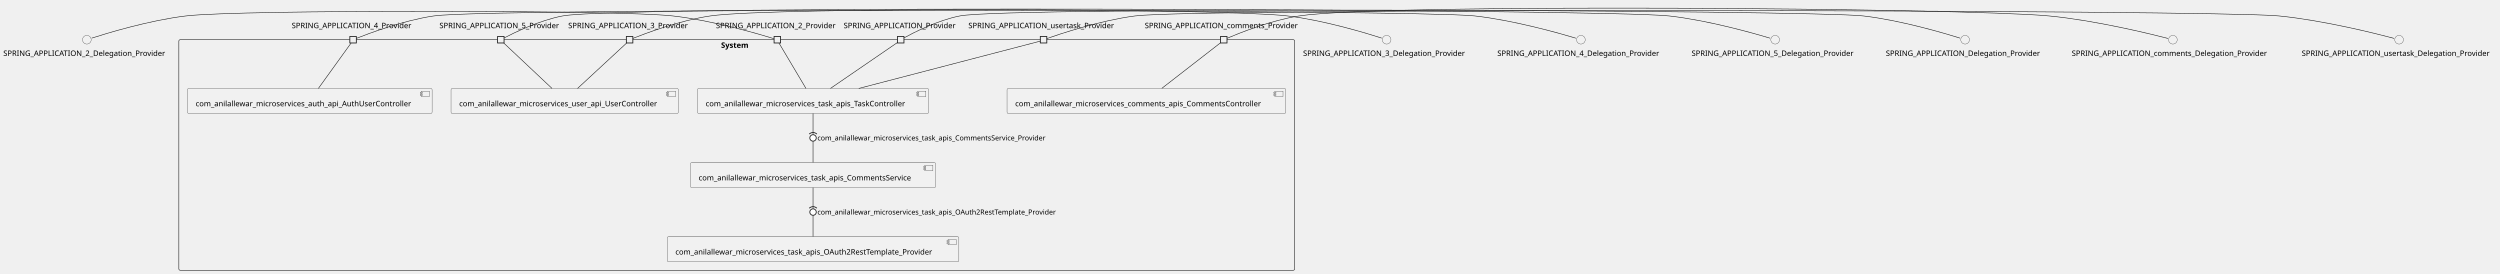
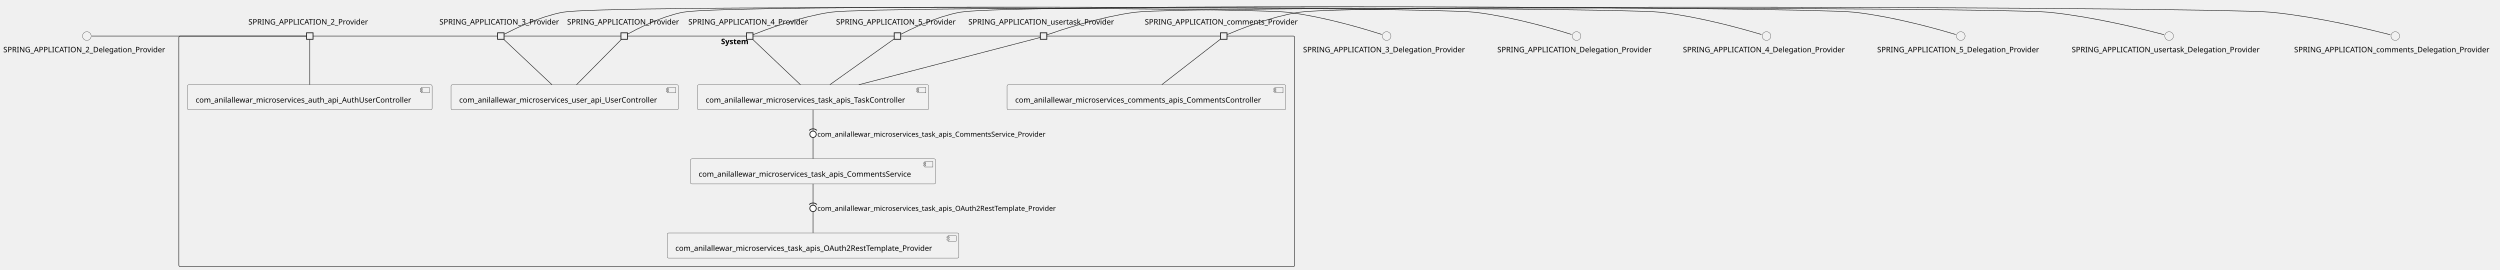
- <svg xmlns="http://www.w3.org/2000/svg" xmlns:xlink="http://www.w3.org/1999/xlink" contentStyleType="text/css" height="505px" preserveAspectRatio="none" style="width:4620px;height:505px;background:#FFFFFF;" version="1.1" viewBox="0 0 4620 505" width="4620px" zoomAndPan="magnify">
+ <svg xmlns="http://www.w3.org/2000/svg" xmlns:xlink="http://www.w3.org/1999/xlink" contentStyleType="text/css" height="498px" preserveAspectRatio="none" style="width:4620px;height:498px;background:#FFFFFF;" version="1.1" viewBox="0 0 4620 498" width="4620px" zoomAndPan="magnify">
  <defs />
  <g>
    <g id="cluster_System">
-       <rect fill="none" height="426" rx="2.5" ry="2.5" style="stroke:#181818;stroke-width:1.0;" width="2062" x="330.5" y="73.42" />
-       <text fill="#000000" font-family="sans-serif" font-size="14" font-weight="bold" lengthAdjust="spacing" textLength="58" x="1332.5" y="88.415">System</text>
+       <rect fill="none" height="426" rx="2.5" ry="2.5" style="stroke:#181818;stroke-width:1.0;" width="2062" x="330.5" y="66.62" />
+       <text fill="#000000" font-family="sans-serif" font-size="14" font-weight="bold" lengthAdjust="spacing" textLength="58" x="1332.5" y="81.615">System</text>
    </g>
    <g id="elem_com_anilallewar_microservices_auth_api_AuthUserController">
-       <a href="anilallewar-microservices-basics-spring-boot.repository#_HIGvehMqEe-fjPpyOLVgrA" target="_top" title="anilallewar-microservices-basics-spring-boot.repository#_HIGvehMqEe-fjPpyOLVgrA" xlink:actuate="onRequest" xlink:href="anilallewar-microservices-basics-spring-boot.repository#_HIGvehMqEe-fjPpyOLVgrA" xlink:show="new" xlink:title="anilallewar-microservices-basics-spring-boot.repository#_HIGvehMqEe-fjPpyOLVgrA" xlink:type="simple">
-         <rect fill="#F1F1F1" height="46.297" rx="2.5" ry="2.5" style="stroke:#181818;stroke-width:0.5;" width="452" x="346.5" y="163.42" />
-         <rect fill="#F1F1F1" height="10" style="stroke:#181818;stroke-width:0.5;" width="15" x="778.5" y="168.42" />
-         <rect fill="#F1F1F1" height="2" style="stroke:#181818;stroke-width:0.5;" width="4" x="776.5" y="170.42" />
-         <rect fill="#F1F1F1" height="2" style="stroke:#181818;stroke-width:0.5;" width="4" x="776.5" y="174.42" />
-         <text fill="#000000" font-family="sans-serif" font-size="14" lengthAdjust="spacing" textLength="412" x="361.5" y="196.415">com_anilallewar_microservices_auth_api_AuthUserController</text>
+       <a href="anilallewar-microservices-basics-spring-boot.repository#_LVvbOBPzEe-8s7_tf0zoMw" target="_top" title="anilallewar-microservices-basics-spring-boot.repository#_LVvbOBPzEe-8s7_tf0zoMw" xlink:actuate="onRequest" xlink:href="anilallewar-microservices-basics-spring-boot.repository#_LVvbOBPzEe-8s7_tf0zoMw" xlink:show="new" xlink:title="anilallewar-microservices-basics-spring-boot.repository#_LVvbOBPzEe-8s7_tf0zoMw" xlink:type="simple">
+         <rect fill="#F1F1F1" height="46.297" rx="2.5" ry="2.5" style="stroke:#181818;stroke-width:0.5;" width="452" x="346.5" y="156.62" />
+         <rect fill="#F1F1F1" height="10" style="stroke:#181818;stroke-width:0.5;" width="15" x="778.5" y="161.62" />
+         <rect fill="#F1F1F1" height="2" style="stroke:#181818;stroke-width:0.5;" width="4" x="776.5" y="163.62" />
+         <rect fill="#F1F1F1" height="2" style="stroke:#181818;stroke-width:0.5;" width="4" x="776.5" y="167.62" />
+         <text fill="#000000" font-family="sans-serif" font-size="14" lengthAdjust="spacing" textLength="412" x="361.5" y="189.615">com_anilallewar_microservices_auth_api_AuthUserController</text>
      </a>
    </g>
    <g id="elem_com_anilallewar_microservices_comments_apis_CommentsController">
-       <a href="anilallewar-microservices-basics-spring-boot.repository#_HIGvehMqEe-fjPpyOLVgrA" target="_top" title="anilallewar-microservices-basics-spring-boot.repository#_HIGvehMqEe-fjPpyOLVgrA" xlink:actuate="onRequest" xlink:href="anilallewar-microservices-basics-spring-boot.repository#_HIGvehMqEe-fjPpyOLVgrA" xlink:show="new" xlink:title="anilallewar-microservices-basics-spring-boot.repository#_HIGvehMqEe-fjPpyOLVgrA" xlink:type="simple">
-         <rect fill="#F1F1F1" height="46.297" rx="2.5" ry="2.5" style="stroke:#181818;stroke-width:0.5;" width="515" x="1861" y="163.42" />
-         <rect fill="#F1F1F1" height="10" style="stroke:#181818;stroke-width:0.5;" width="15" x="2356" y="168.42" />
-         <rect fill="#F1F1F1" height="2" style="stroke:#181818;stroke-width:0.5;" width="4" x="2354" y="170.42" />
-         <rect fill="#F1F1F1" height="2" style="stroke:#181818;stroke-width:0.5;" width="4" x="2354" y="174.42" />
-         <text fill="#000000" font-family="sans-serif" font-size="14" lengthAdjust="spacing" textLength="475" x="1876" y="196.415">com_anilallewar_microservices_comments_apis_CommentsController</text>
+       <a href="anilallewar-microservices-basics-spring-boot.repository#_LVvbOBPzEe-8s7_tf0zoMw" target="_top" title="anilallewar-microservices-basics-spring-boot.repository#_LVvbOBPzEe-8s7_tf0zoMw" xlink:actuate="onRequest" xlink:href="anilallewar-microservices-basics-spring-boot.repository#_LVvbOBPzEe-8s7_tf0zoMw" xlink:show="new" xlink:title="anilallewar-microservices-basics-spring-boot.repository#_LVvbOBPzEe-8s7_tf0zoMw" xlink:type="simple">
+         <rect fill="#F1F1F1" height="46.297" rx="2.5" ry="2.5" style="stroke:#181818;stroke-width:0.5;" width="515" x="1861" y="156.62" />
+         <rect fill="#F1F1F1" height="10" style="stroke:#181818;stroke-width:0.5;" width="15" x="2356" y="161.62" />
+         <rect fill="#F1F1F1" height="2" style="stroke:#181818;stroke-width:0.5;" width="4" x="2354" y="163.62" />
+         <rect fill="#F1F1F1" height="2" style="stroke:#181818;stroke-width:0.5;" width="4" x="2354" y="167.62" />
+         <text fill="#000000" font-family="sans-serif" font-size="14" lengthAdjust="spacing" textLength="475" x="1876" y="189.615">com_anilallewar_microservices_comments_apis_CommentsController</text>
      </a>
    </g>
    <g id="elem_com_anilallewar_microservices_task_apis_CommentsService">
-       <a href="anilallewar-microservices-basics-spring-boot.repository#_HIGvehMqEe-fjPpyOLVgrA" target="_top" title="anilallewar-microservices-basics-spring-boot.repository#_HIGvehMqEe-fjPpyOLVgrA" xlink:actuate="onRequest" xlink:href="anilallewar-microservices-basics-spring-boot.repository#_HIGvehMqEe-fjPpyOLVgrA" xlink:show="new" xlink:title="anilallewar-microservices-basics-spring-boot.repository#_HIGvehMqEe-fjPpyOLVgrA" xlink:type="simple">
-         <rect fill="#F1F1F1" height="46.297" rx="2.5" ry="2.5" style="stroke:#181818;stroke-width:0.5;" width="453" x="1276" y="300.42" />
-         <rect fill="#F1F1F1" height="10" style="stroke:#181818;stroke-width:0.5;" width="15" x="1709" y="305.42" />
-         <rect fill="#F1F1F1" height="2" style="stroke:#181818;stroke-width:0.5;" width="4" x="1707" y="307.42" />
-         <rect fill="#F1F1F1" height="2" style="stroke:#181818;stroke-width:0.5;" width="4" x="1707" y="311.42" />
-         <text fill="#000000" font-family="sans-serif" font-size="14" lengthAdjust="spacing" textLength="413" x="1291" y="333.415">com_anilallewar_microservices_task_apis_CommentsService</text>
+       <a href="anilallewar-microservices-basics-spring-boot.repository#_LVvbOBPzEe-8s7_tf0zoMw" target="_top" title="anilallewar-microservices-basics-spring-boot.repository#_LVvbOBPzEe-8s7_tf0zoMw" xlink:actuate="onRequest" xlink:href="anilallewar-microservices-basics-spring-boot.repository#_LVvbOBPzEe-8s7_tf0zoMw" xlink:show="new" xlink:title="anilallewar-microservices-basics-spring-boot.repository#_LVvbOBPzEe-8s7_tf0zoMw" xlink:type="simple">
+         <rect fill="#F1F1F1" height="46.297" rx="2.5" ry="2.5" style="stroke:#181818;stroke-width:0.5;" width="453" x="1276" y="293.62" />
+         <rect fill="#F1F1F1" height="10" style="stroke:#181818;stroke-width:0.5;" width="15" x="1709" y="298.62" />
+         <rect fill="#F1F1F1" height="2" style="stroke:#181818;stroke-width:0.5;" width="4" x="1707" y="300.62" />
+         <rect fill="#F1F1F1" height="2" style="stroke:#181818;stroke-width:0.5;" width="4" x="1707" y="304.62" />
+         <text fill="#000000" font-family="sans-serif" font-size="14" lengthAdjust="spacing" textLength="413" x="1291" y="326.615">com_anilallewar_microservices_task_apis_CommentsService</text>
      </a>
    </g>
    <g id="elem_com_anilallewar_microservices_task_apis_OAuth2RestTemplate_Provider">
-       <a href="anilallewar-microservices-basics-spring-boot.repository#_HIGvehMqEe-fjPpyOLVgrA" target="_top" title="anilallewar-microservices-basics-spring-boot.repository#_HIGvehMqEe-fjPpyOLVgrA" xlink:actuate="onRequest" xlink:href="anilallewar-microservices-basics-spring-boot.repository#_HIGvehMqEe-fjPpyOLVgrA" xlink:show="new" xlink:title="anilallewar-microservices-basics-spring-boot.repository#_HIGvehMqEe-fjPpyOLVgrA" xlink:type="simple">
-         <rect fill="#F1F1F1" height="46.297" rx="2.5" ry="2.5" style="stroke:#181818;stroke-width:0.5;" width="539" x="1233" y="437.42" />
-         <rect fill="#F1F1F1" height="10" style="stroke:#181818;stroke-width:0.5;" width="15" x="1752" y="442.42" />
-         <rect fill="#F1F1F1" height="2" style="stroke:#181818;stroke-width:0.5;" width="4" x="1750" y="444.42" />
-         <rect fill="#F1F1F1" height="2" style="stroke:#181818;stroke-width:0.5;" width="4" x="1750" y="448.42" />
-         <text fill="#000000" font-family="sans-serif" font-size="14" lengthAdjust="spacing" textLength="499" x="1248" y="470.415">com_anilallewar_microservices_task_apis_OAuth2RestTemplate_Provider</text>
+       <a href="anilallewar-microservices-basics-spring-boot.repository#_LVvbOBPzEe-8s7_tf0zoMw" target="_top" title="anilallewar-microservices-basics-spring-boot.repository#_LVvbOBPzEe-8s7_tf0zoMw" xlink:actuate="onRequest" xlink:href="anilallewar-microservices-basics-spring-boot.repository#_LVvbOBPzEe-8s7_tf0zoMw" xlink:show="new" xlink:title="anilallewar-microservices-basics-spring-boot.repository#_LVvbOBPzEe-8s7_tf0zoMw" xlink:type="simple">
+         <rect fill="#F1F1F1" height="46.297" rx="2.5" ry="2.5" style="stroke:#181818;stroke-width:0.5;" width="539" x="1233" y="430.62" />
+         <rect fill="#F1F1F1" height="10" style="stroke:#181818;stroke-width:0.5;" width="15" x="1752" y="435.62" />
+         <rect fill="#F1F1F1" height="2" style="stroke:#181818;stroke-width:0.5;" width="4" x="1750" y="437.62" />
+         <rect fill="#F1F1F1" height="2" style="stroke:#181818;stroke-width:0.5;" width="4" x="1750" y="441.62" />
+         <text fill="#000000" font-family="sans-serif" font-size="14" lengthAdjust="spacing" textLength="499" x="1248" y="463.615">com_anilallewar_microservices_task_apis_OAuth2RestTemplate_Provider</text>
      </a>
    </g>
    <g id="elem_com_anilallewar_microservices_task_apis_TaskController">
-       <a href="anilallewar-microservices-basics-spring-boot.repository#_HIGvehMqEe-fjPpyOLVgrA" target="_top" title="anilallewar-microservices-basics-spring-boot.repository#_HIGvehMqEe-fjPpyOLVgrA" xlink:actuate="onRequest" xlink:href="anilallewar-microservices-basics-spring-boot.repository#_HIGvehMqEe-fjPpyOLVgrA" xlink:show="new" xlink:title="anilallewar-microservices-basics-spring-boot.repository#_HIGvehMqEe-fjPpyOLVgrA" xlink:type="simple">
-         <rect fill="#F1F1F1" height="46.297" rx="2.5" ry="2.5" style="stroke:#181818;stroke-width:0.5;" width="427" x="1289" y="163.42" />
-         <rect fill="#F1F1F1" height="10" style="stroke:#181818;stroke-width:0.5;" width="15" x="1696" y="168.42" />
-         <rect fill="#F1F1F1" height="2" style="stroke:#181818;stroke-width:0.5;" width="4" x="1694" y="170.42" />
-         <rect fill="#F1F1F1" height="2" style="stroke:#181818;stroke-width:0.5;" width="4" x="1694" y="174.42" />
-         <text fill="#000000" font-family="sans-serif" font-size="14" lengthAdjust="spacing" textLength="387" x="1304" y="196.415">com_anilallewar_microservices_task_apis_TaskController</text>
+       <a href="anilallewar-microservices-basics-spring-boot.repository#_LVvbOBPzEe-8s7_tf0zoMw" target="_top" title="anilallewar-microservices-basics-spring-boot.repository#_LVvbOBPzEe-8s7_tf0zoMw" xlink:actuate="onRequest" xlink:href="anilallewar-microservices-basics-spring-boot.repository#_LVvbOBPzEe-8s7_tf0zoMw" xlink:show="new" xlink:title="anilallewar-microservices-basics-spring-boot.repository#_LVvbOBPzEe-8s7_tf0zoMw" xlink:type="simple">
+         <rect fill="#F1F1F1" height="46.297" rx="2.5" ry="2.5" style="stroke:#181818;stroke-width:0.5;" width="427" x="1289" y="156.62" />
+         <rect fill="#F1F1F1" height="10" style="stroke:#181818;stroke-width:0.5;" width="15" x="1696" y="161.62" />
+         <rect fill="#F1F1F1" height="2" style="stroke:#181818;stroke-width:0.5;" width="4" x="1694" y="163.62" />
+         <rect fill="#F1F1F1" height="2" style="stroke:#181818;stroke-width:0.5;" width="4" x="1694" y="167.62" />
+         <text fill="#000000" font-family="sans-serif" font-size="14" lengthAdjust="spacing" textLength="387" x="1304" y="189.615">com_anilallewar_microservices_task_apis_TaskController</text>
      </a>
    </g>
    <g id="elem_com_anilallewar_microservices_user_api_UserController">
-       <a href="anilallewar-microservices-basics-spring-boot.repository#_HIGvehMqEe-fjPpyOLVgrA" target="_top" title="anilallewar-microservices-basics-spring-boot.repository#_HIGvehMqEe-fjPpyOLVgrA" xlink:actuate="onRequest" xlink:href="anilallewar-microservices-basics-spring-boot.repository#_HIGvehMqEe-fjPpyOLVgrA" xlink:show="new" xlink:title="anilallewar-microservices-basics-spring-boot.repository#_HIGvehMqEe-fjPpyOLVgrA" xlink:type="simple">
-         <rect fill="#F1F1F1" height="46.297" rx="2.5" ry="2.5" style="stroke:#181818;stroke-width:0.5;" width="420" x="833.5" y="163.42" />
-         <rect fill="#F1F1F1" height="10" style="stroke:#181818;stroke-width:0.5;" width="15" x="1233.5" y="168.42" />
-         <rect fill="#F1F1F1" height="2" style="stroke:#181818;stroke-width:0.5;" width="4" x="1231.5" y="170.42" />
-         <rect fill="#F1F1F1" height="2" style="stroke:#181818;stroke-width:0.5;" width="4" x="1231.5" y="174.42" />
-         <text fill="#000000" font-family="sans-serif" font-size="14" lengthAdjust="spacing" textLength="380" x="848.5" y="196.415">com_anilallewar_microservices_user_api_UserController</text>
+       <a href="anilallewar-microservices-basics-spring-boot.repository#_LVvbOBPzEe-8s7_tf0zoMw" target="_top" title="anilallewar-microservices-basics-spring-boot.repository#_LVvbOBPzEe-8s7_tf0zoMw" xlink:actuate="onRequest" xlink:href="anilallewar-microservices-basics-spring-boot.repository#_LVvbOBPzEe-8s7_tf0zoMw" xlink:show="new" xlink:title="anilallewar-microservices-basics-spring-boot.repository#_LVvbOBPzEe-8s7_tf0zoMw" xlink:type="simple">
+         <rect fill="#F1F1F1" height="46.297" rx="2.5" ry="2.5" style="stroke:#181818;stroke-width:0.5;" width="420" x="833.5" y="156.62" />
+         <rect fill="#F1F1F1" height="10" style="stroke:#181818;stroke-width:0.5;" width="15" x="1233.5" y="161.62" />
+         <rect fill="#F1F1F1" height="2" style="stroke:#181818;stroke-width:0.5;" width="4" x="1231.5" y="163.62" />
+         <rect fill="#F1F1F1" height="2" style="stroke:#181818;stroke-width:0.5;" width="4" x="1231.5" y="167.62" />
+         <text fill="#000000" font-family="sans-serif" font-size="14" lengthAdjust="spacing" textLength="380" x="848.5" y="189.615">com_anilallewar_microservices_user_api_UserController</text>
      </a>
    </g>
-     <text fill="#000000" font-family="sans-serif" font-size="14" lengthAdjust="spacing" textLength="227" x="1323" y="52.118">SPRING_APPLICATION_2_Provider</text>
-     <rect fill="#F1F1F1" height="12" style="stroke:#181818;stroke-width:1.5;" width="12" x="1430.5" y="67.42" />
-     <text fill="#000000" font-family="sans-serif" font-size="14" lengthAdjust="spacing" textLength="227" x="1050" y="52.118">SPRING_APPLICATION_3_Provider</text>
-     <rect fill="#F1F1F1" height="12" style="stroke:#181818;stroke-width:1.5;" width="12" x="1157.5" y="67.42" />
-     <text fill="#000000" font-family="sans-serif" font-size="14" lengthAdjust="spacing" textLength="227" x="539" y="52.118">SPRING_APPLICATION_4_Provider</text>
-     <rect fill="#F1F1F1" height="12" style="stroke:#181818;stroke-width:1.5;" width="12" x="646.5" y="67.42" />
-     <text fill="#000000" font-family="sans-serif" font-size="14" lengthAdjust="spacing" textLength="227" x="812" y="52.118">SPRING_APPLICATION_5_Provider</text>
-     <rect fill="#F1F1F1" height="12" style="stroke:#181818;stroke-width:1.5;" width="12" x="919.5" y="67.42" />
-     <text fill="#000000" font-family="sans-serif" font-size="14" lengthAdjust="spacing" textLength="211" x="1559" y="52.118">SPRING_APPLICATION_Provider</text>
-     <rect fill="#F1F1F1" height="12" style="stroke:#181818;stroke-width:1.5;" width="12" x="1658.5" y="67.42" />
-     <text fill="#000000" font-family="sans-serif" font-size="14" lengthAdjust="spacing" textLength="292" x="2115.5" y="52.118">SPRING_APPLICATION_comments_Provider</text>
-     <rect fill="#F1F1F1" height="12" style="stroke:#181818;stroke-width:1.5;" width="12" x="2255.5" y="67.42" />
-     <text fill="#000000" font-family="sans-serif" font-size="14" lengthAdjust="spacing" textLength="278" x="1789.5" y="52.118">SPRING_APPLICATION_usertask_Provider</text>
-     <rect fill="#F1F1F1" height="12" style="stroke:#181818;stroke-width:1.5;" width="12" x="1922.5" y="67.42" />
+     <text fill="#000000" font-family="sans-serif" font-size="14" lengthAdjust="spacing" textLength="227" x="459" y="45.318">SPRING_APPLICATION_2_Provider</text>
+     <rect fill="#F1F1F1" height="12" style="stroke:#181818;stroke-width:1.5;" width="12" x="566.5" y="60.62" />
+     <text fill="#000000" font-family="sans-serif" font-size="14" lengthAdjust="spacing" textLength="227" x="812" y="45.318">SPRING_APPLICATION_3_Provider</text>
+     <rect fill="#F1F1F1" height="12" style="stroke:#181818;stroke-width:1.5;" width="12" x="919.5" y="60.62" />
+     <text fill="#000000" font-family="sans-serif" font-size="14" lengthAdjust="spacing" textLength="227" x="1272" y="45.318">SPRING_APPLICATION_4_Provider</text>
+     <rect fill="#F1F1F1" height="12" style="stroke:#181818;stroke-width:1.5;" width="12" x="1379.5" y="60.62" />
+     <text fill="#000000" font-family="sans-serif" font-size="14" lengthAdjust="spacing" textLength="227" x="1545" y="45.318">SPRING_APPLICATION_5_Provider</text>
+     <rect fill="#F1F1F1" height="12" style="stroke:#181818;stroke-width:1.5;" width="12" x="1652.5" y="60.62" />
+     <text fill="#000000" font-family="sans-serif" font-size="14" lengthAdjust="spacing" textLength="211" x="1048" y="45.318">SPRING_APPLICATION_Provider</text>
+     <rect fill="#F1F1F1" height="12" style="stroke:#181818;stroke-width:1.5;" width="12" x="1147.5" y="60.62" />
+     <text fill="#000000" font-family="sans-serif" font-size="14" lengthAdjust="spacing" textLength="292" x="2115.5" y="45.318">SPRING_APPLICATION_comments_Provider</text>
+     <rect fill="#F1F1F1" height="12" style="stroke:#181818;stroke-width:1.5;" width="12" x="2255.5" y="60.62" />
+     <text fill="#000000" font-family="sans-serif" font-size="14" lengthAdjust="spacing" textLength="278" x="1789.5" y="45.318">SPRING_APPLICATION_usertask_Provider</text>
+     <rect fill="#F1F1F1" height="12" style="stroke:#181818;stroke-width:1.5;" width="12" x="1922.5" y="60.62" />
    <g id="elem_SPRING_APPLICATION_2_Delegation_Provider">
-       <ellipse cx="160.5" cy="73.42" fill="#F1F1F1" rx="8" ry="8" style="stroke:#181818;stroke-width:0.5;" />
-       <text fill="#000000" font-family="sans-serif" font-size="14" lengthAdjust="spacing" textLength="309" x="6" y="103.415">SPRING_APPLICATION_2_Delegation_Provider</text>
+       <ellipse cx="160.5" cy="66.62" fill="#F1F1F1" rx="8" ry="8" style="stroke:#181818;stroke-width:0.5;" />
+       <text fill="#000000" font-family="sans-serif" font-size="14" lengthAdjust="spacing" textLength="309" x="6" y="96.615">SPRING_APPLICATION_2_Delegation_Provider</text>
    </g>
    <g id="elem_SPRING_APPLICATION_3_Delegation_Provider">
-       <ellipse cx="2562.5" cy="73.42" fill="#F1F1F1" rx="8" ry="8" style="stroke:#181818;stroke-width:0.5;" />
-       <text fill="#000000" font-family="sans-serif" font-size="14" lengthAdjust="spacing" textLength="309" x="2408" y="103.415">SPRING_APPLICATION_3_Delegation_Provider</text>
+       <ellipse cx="2562.5" cy="66.62" fill="#F1F1F1" rx="8" ry="8" style="stroke:#181818;stroke-width:0.5;" />
+       <text fill="#000000" font-family="sans-serif" font-size="14" lengthAdjust="spacing" textLength="309" x="2408" y="96.615">SPRING_APPLICATION_3_Delegation_Provider</text>
    </g>
    <g id="elem_SPRING_APPLICATION_4_Delegation_Provider">
-       <ellipse cx="2921.5" cy="73.42" fill="#F1F1F1" rx="8" ry="8" style="stroke:#181818;stroke-width:0.5;" />
-       <text fill="#000000" font-family="sans-serif" font-size="14" lengthAdjust="spacing" textLength="309" x="2767" y="103.415">SPRING_APPLICATION_4_Delegation_Provider</text>
+       <ellipse cx="3264.5" cy="66.62" fill="#F1F1F1" rx="8" ry="8" style="stroke:#181818;stroke-width:0.5;" />
+       <text fill="#000000" font-family="sans-serif" font-size="14" lengthAdjust="spacing" textLength="309" x="3110" y="96.615">SPRING_APPLICATION_4_Delegation_Provider</text>
    </g>
    <g id="elem_SPRING_APPLICATION_5_Delegation_Provider">
-       <ellipse cx="3280.5" cy="73.42" fill="#F1F1F1" rx="8" ry="8" style="stroke:#181818;stroke-width:0.5;" />
-       <text fill="#000000" font-family="sans-serif" font-size="14" lengthAdjust="spacing" textLength="309" x="3126" y="103.415">SPRING_APPLICATION_5_Delegation_Provider</text>
+       <ellipse cx="3623.5" cy="66.62" fill="#F1F1F1" rx="8" ry="8" style="stroke:#181818;stroke-width:0.5;" />
+       <text fill="#000000" font-family="sans-serif" font-size="14" lengthAdjust="spacing" textLength="309" x="3469" y="96.615">SPRING_APPLICATION_5_Delegation_Provider</text>
    </g>
    <g id="elem_SPRING_APPLICATION_Delegation_Provider">
-       <ellipse cx="3631.5" cy="73.42" fill="#F1F1F1" rx="8" ry="8" style="stroke:#181818;stroke-width:0.5;" />
-       <text fill="#000000" font-family="sans-serif" font-size="14" lengthAdjust="spacing" textLength="293" x="3485" y="103.415">SPRING_APPLICATION_Delegation_Provider</text>
+       <ellipse cx="2913.5" cy="66.62" fill="#F1F1F1" rx="8" ry="8" style="stroke:#181818;stroke-width:0.5;" />
+       <text fill="#000000" font-family="sans-serif" font-size="14" lengthAdjust="spacing" textLength="293" x="2767" y="96.615">SPRING_APPLICATION_Delegation_Provider</text>
    </g>
    <g id="elem_SPRING_APPLICATION_comments_Delegation_Provider">
-       <ellipse cx="4015.5" cy="73.42" fill="#F1F1F1" rx="8" ry="8" style="stroke:#181818;stroke-width:0.5;" />
-       <text fill="#000000" font-family="sans-serif" font-size="14" lengthAdjust="spacing" textLength="374" x="3828.5" y="103.415">SPRING_APPLICATION_comments_Delegation_Provider</text>
+       <ellipse cx="4426.5" cy="66.62" fill="#F1F1F1" rx="8" ry="8" style="stroke:#181818;stroke-width:0.5;" />
+       <text fill="#000000" font-family="sans-serif" font-size="14" lengthAdjust="spacing" textLength="374" x="4239.5" y="96.615">SPRING_APPLICATION_comments_Delegation_Provider</text>
    </g>
    <g id="elem_SPRING_APPLICATION_usertask_Delegation_Provider">
-       <ellipse cx="4433.5" cy="73.42" fill="#F1F1F1" rx="8" ry="8" style="stroke:#181818;stroke-width:0.5;" />
-       <text fill="#000000" font-family="sans-serif" font-size="14" lengthAdjust="spacing" textLength="360" x="4253.5" y="103.415">SPRING_APPLICATION_usertask_Delegation_Provider</text>
+       <ellipse cx="4008.5" cy="66.62" fill="#F1F1F1" rx="8" ry="8" style="stroke:#181818;stroke-width:0.5;" />
+       <text fill="#000000" font-family="sans-serif" font-size="14" lengthAdjust="spacing" textLength="360" x="3828.5" y="96.615">SPRING_APPLICATION_usertask_Delegation_Provider</text>
    </g>
    <g id="link_SPRING_APPLICATION_2_Delegation_Provider_SPRING_APPLICATION_2_Provider">
-       <path d="M169.53,70.45 C195.97,61.93 275.68,37.5 344,29.42 C443.2,17.69 1143.73,18.28 1243,29.42 C1317.98,37.84 1406.28,64.05 1430.24,71.46 " fill="none" id="SPRING_APPLICATION_2_Delegation_Provider-SPRING_APPLICATION_2_Provider" style="stroke:#181818;stroke-width:1.0;" />
+       <path d="M169.69,66.62 C223.3,66.62 523.27,66.62 566.35,66.62 " fill="none" id="SPRING_APPLICATION_2_Delegation_Provider-SPRING_APPLICATION_2_Provider" style="stroke:#181818;stroke-width:1.0;" />
    </g>
-     <g id="link_SPRING_APPLICATION_2_Provider_com_anilallewar_microservices_task_apis_TaskController">
-       <path d="M1439.51,79.48 C1448.18,94.07 1473.64,136.88 1489.41,163.4 " fill="none" id="SPRING_APPLICATION_2_Provider-com_anilallewar_microservices_task_apis_TaskController" style="stroke:#181818;stroke-width:1.0;" />
+     <g id="link_SPRING_APPLICATION_2_Provider_com_anilallewar_microservices_auth_api_AuthUserController">
+       <path d="M572.5,72.68 C572.5,87.27 572.5,130.08 572.5,156.6 " fill="none" id="SPRING_APPLICATION_2_Provider-com_anilallewar_microservices_auth_api_AuthUserController" style="stroke:#181818;stroke-width:1.0;" />
    </g>
    <g id="link_SPRING_APPLICATION_3_Delegation_Provider_SPRING_APPLICATION_3_Provider">
-       <path d="M2553.47,70.45 C2527.03,61.93 2447.32,37.5 2379,29.42 C2261.37,15.51 1430.23,12.53 1313,29.42 C1255.69,37.68 1189.73,62.88 1169.62,70.92 " fill="none" id="SPRING_APPLICATION_3_Delegation_Provider-SPRING_APPLICATION_3_Provider" style="stroke:#181818;stroke-width:1.0;" />
+       <path d="M2553.47,63.65 C2527.03,55.13 2447.32,30.7 2379,22.62 C2305.13,13.89 1113.14,9.05 1040,22.62 C996.66,30.66 948.55,54.47 931.72,63.28 " fill="none" id="SPRING_APPLICATION_3_Delegation_Provider-SPRING_APPLICATION_3_Provider" style="stroke:#181818;stroke-width:1.0;" />
    </g>
    <g id="link_SPRING_APPLICATION_3_Provider_com_anilallewar_microservices_user_api_UserController">
-       <path d="M1158.03,79.48 C1142.26,94.07 1095.98,136.88 1067.31,163.4 " fill="none" id="SPRING_APPLICATION_3_Provider-com_anilallewar_microservices_user_api_UserController" style="stroke:#181818;stroke-width:1.0;" />
+       <path d="M930.88,72.68 C946.39,87.27 991.89,130.08 1020.09,156.6 " fill="none" id="SPRING_APPLICATION_3_Provider-com_anilallewar_microservices_user_api_UserController" style="stroke:#181818;stroke-width:1.0;" />
    </g>
    <g id="link_SPRING_APPLICATION_4_Delegation_Provider_SPRING_APPLICATION_4_Provider">
-       <path d="M2912.22,70.57 C2884.27,62.16 2798.32,37.53 2725,29.42 C2618.81,17.68 907.74,14.18 802,29.42 C744.69,37.68 678.73,62.88 658.62,70.92 " fill="none" id="SPRING_APPLICATION_4_Delegation_Provider-SPRING_APPLICATION_4_Provider" style="stroke:#181818;stroke-width:1.0;" />
+       <path d="M3255.22,63.77 C3227.27,55.36 3141.32,30.73 3068,22.62 C2983.35,13.26 1619.3,10.47 1535,22.62 C1477.69,30.88 1411.73,56.08 1391.62,64.12 " fill="none" id="SPRING_APPLICATION_4_Delegation_Provider-SPRING_APPLICATION_4_Provider" style="stroke:#181818;stroke-width:1.0;" />
    </g>
-     <g id="link_SPRING_APPLICATION_4_Provider_com_anilallewar_microservices_auth_api_AuthUserController">
-       <path d="M648.85,79.48 C638.34,94.07 607.49,136.88 588.37,163.4 " fill="none" id="SPRING_APPLICATION_4_Provider-com_anilallewar_microservices_auth_api_AuthUserController" style="stroke:#181818;stroke-width:1.0;" />
+     <g id="link_SPRING_APPLICATION_4_Provider_com_anilallewar_microservices_task_apis_TaskController">
+       <path d="M1390.83,72.68 C1406.21,87.27 1451.33,130.08 1479.29,156.6 " fill="none" id="SPRING_APPLICATION_4_Provider-com_anilallewar_microservices_task_apis_TaskController" style="stroke:#181818;stroke-width:1.0;" />
    </g>
    <g id="link_SPRING_APPLICATION_5_Delegation_Provider_SPRING_APPLICATION_5_Provider">
-       <path d="M3271.22,70.57 C3243.27,62.16 3157.32,37.53 3084,29.42 C2971.13,16.94 1151.65,8.71 1040,29.42 C996.66,37.46 948.55,61.27 931.72,70.08 " fill="none" id="SPRING_APPLICATION_5_Delegation_Provider-SPRING_APPLICATION_5_Provider" style="stroke:#181818;stroke-width:1.0;" />
+       <path d="M3614.22,63.77 C3586.27,55.36 3500.32,30.73 3427,22.62 C3335.72,12.53 1864.32,6 1774,22.62 C1730.1,30.7 1681.29,54.7 1664.53,63.41 " fill="none" id="SPRING_APPLICATION_5_Delegation_Provider-SPRING_APPLICATION_5_Provider" style="stroke:#181818;stroke-width:1.0;" />
    </g>
-     <g id="link_SPRING_APPLICATION_5_Provider_com_anilallewar_microservices_user_api_UserController">
-       <path d="M930.88,79.48 C946.39,94.07 991.89,136.88 1020.09,163.4 " fill="none" id="SPRING_APPLICATION_5_Provider-com_anilallewar_microservices_user_api_UserController" style="stroke:#181818;stroke-width:1.0;" />
+     <g id="link_SPRING_APPLICATION_5_Provider_com_anilallewar_microservices_task_apis_TaskController">
+       <path d="M1652.19,72.11 C1632.53,86.1 1571.4,129.6 1533.61,156.48 " fill="none" id="SPRING_APPLICATION_5_Provider-com_anilallewar_microservices_task_apis_TaskController" style="stroke:#181818;stroke-width:1.0;" />
    </g>
    <g id="link_SPRING_APPLICATION_Delegation_Provider_SPRING_APPLICATION_Provider">
-       <path d="M3622.22,70.45 C3595.04,61.93 3513.11,37.49 3443,29.42 C3350.89,18.81 1865.04,11.81 1774,29.42 C1732.56,37.43 1686.91,61.04 1670.66,69.96 " fill="none" id="SPRING_APPLICATION_Delegation_Provider-SPRING_APPLICATION_Provider" style="stroke:#181818;stroke-width:1.0;" />
+       <path d="M2904.22,63.65 C2877.04,55.13 2795.11,30.69 2725,22.62 C2644.26,13.32 1341.77,7.06 1262,22.62 C1220.9,30.64 1175.69,54.24 1159.6,63.16 " fill="none" id="SPRING_APPLICATION_Delegation_Provider-SPRING_APPLICATION_Provider" style="stroke:#181818;stroke-width:1.0;" />
    </g>
-     <g id="link_SPRING_APPLICATION_Provider_com_anilallewar_microservices_task_apis_TaskController">
-       <path d="M1658.35,78.64 C1638.35,92.34 1574.21,136.29 1534.72,163.34 " fill="none" id="SPRING_APPLICATION_Provider-com_anilallewar_microservices_task_apis_TaskController" style="stroke:#181818;stroke-width:1.0;" />
+     <g id="link_SPRING_APPLICATION_Provider_com_anilallewar_microservices_user_api_UserController">
+       <path d="M1148.49,72.68 C1134.03,87.27 1091.61,130.08 1065.32,156.6 " fill="none" id="SPRING_APPLICATION_Provider-com_anilallewar_microservices_user_api_UserController" style="stroke:#181818;stroke-width:1.0;" />
    </g>
    <g id="link_SPRING_APPLICATION_comments_Delegation_Provider_SPRING_APPLICATION_comments_Provider">
-       <path d="M4006.41,71.03 C3975.69,63.1 3872.83,37.67 3786,29.42 C3632.8,14.87 2553.1,6 2401,29.42 C2347.79,37.61 2287.04,62.41 2267.73,70.69 " fill="none" id="SPRING_APPLICATION_comments_Delegation_Provider-SPRING_APPLICATION_comments_Provider" style="stroke:#181818;stroke-width:1.0;" />
+       <path d="M4417.41,64.23 C4386.69,56.3 4283.83,30.87 4197,22.62 C4097.67,13.18 2499.62,7.44 2401,22.62 C2347.79,30.81 2287.04,55.61 2267.73,63.89 " fill="none" id="SPRING_APPLICATION_comments_Delegation_Provider-SPRING_APPLICATION_comments_Provider" style="stroke:#181818;stroke-width:1.0;" />
    </g>
    <g id="link_SPRING_APPLICATION_comments_Provider_com_anilallewar_microservices_comments_apis_CommentsController">
-       <path d="M2255.36,79.19 C2236.97,93.46 2181.51,136.51 2147.09,163.22 " fill="none" id="SPRING_APPLICATION_comments_Provider-com_anilallewar_microservices_comments_apis_CommentsController" style="stroke:#181818;stroke-width:1.0;" />
+       <path d="M2255.36,72.39 C2236.97,86.66 2181.51,129.71 2147.09,156.42 " fill="none" id="SPRING_APPLICATION_comments_Provider-com_anilallewar_microservices_comments_apis_CommentsController" style="stroke:#181818;stroke-width:1.0;" />
    </g>
    <g id="link_SPRING_APPLICATION_usertask_Delegation_Provider_SPRING_APPLICATION_usertask_Provider">
-       <path d="M4424.27,70.92 C4394,62.86 4294.86,37.63 4211,29.42 C4094.17,17.98 2214.44,14.55 2098,29.42 C2032.56,37.78 1956.27,63.58 1934.55,71.25 " fill="none" id="SPRING_APPLICATION_usertask_Delegation_Provider-SPRING_APPLICATION_usertask_Provider" style="stroke:#181818;stroke-width:1.0;" />
+       <path d="M3999.27,64.12 C3969,56.06 3869.86,30.83 3786,22.62 C3692.67,13.48 2191.02,10.74 2098,22.62 C2032.56,30.98 1956.27,56.78 1934.55,64.45 " fill="none" id="SPRING_APPLICATION_usertask_Delegation_Provider-SPRING_APPLICATION_usertask_Provider" style="stroke:#181818;stroke-width:1.0;" />
    </g>
    <g id="link_SPRING_APPLICATION_usertask_Provider_com_anilallewar_microservices_task_apis_TaskController">
-       <path d="M1922.48,75.99 C1886.63,85.33 1699.09,134.2 1587.1,163.38 " fill="none" id="SPRING_APPLICATION_usertask_Provider-com_anilallewar_microservices_task_apis_TaskController" style="stroke:#181818;stroke-width:1.0;" />
+       <path d="M1922.48,69.19 C1886.63,78.53 1699.09,127.4 1587.1,156.58 " fill="none" id="SPRING_APPLICATION_usertask_Provider-com_anilallewar_microservices_task_apis_TaskController" style="stroke:#181818;stroke-width:1.0;" />
    </g>
    <g id="link_com_anilallewar_microservices_task_apis_TaskController_com_anilallewar_microservices_task_apis_CommentsService">
-       <path d="M1502.5,209.71 C1502.5,234.73 1502.5,275.07 1502.5,300.09 " fill="none" id="com_anilallewar_microservices_task_apis_TaskController-com_anilallewar_microservices_task_apis_CommentsService" style="stroke:#181818;stroke-width:1.0;" />
-       <text fill="#000000" font-family="sans-serif" font-size="13" lengthAdjust="spacing" textLength="447" x="1510.5" y="259.487">com_anilallewar_microservices_task_apis_CommentsService_Provider</text>
-       <path d="M1509.571,247.829 A10,10 0 0 0 1495.429 247.829" fill="none" style="stroke:#181818;stroke-width:1.5;" />
-       <ellipse cx="1502.5" cy="254.9" fill="#FFFFFF" rx="6" ry="6" style="stroke:#181818;stroke-width:1.5;" />
+       <path d="M1502.5,202.91 C1502.5,227.93 1502.5,268.27 1502.5,293.29 " fill="none" id="com_anilallewar_microservices_task_apis_TaskController-com_anilallewar_microservices_task_apis_CommentsService" style="stroke:#181818;stroke-width:1.0;" />
+       <text fill="#000000" font-family="sans-serif" font-size="13" lengthAdjust="spacing" textLength="447" x="1510.5" y="252.687">com_anilallewar_microservices_task_apis_CommentsService_Provider</text>
+       <path d="M1509.571,241.029 A10,10 0 0 0 1495.429 241.029" fill="none" style="stroke:#181818;stroke-width:1.5;" />
+       <ellipse cx="1502.5" cy="248.1" fill="#FFFFFF" rx="6" ry="6" style="stroke:#181818;stroke-width:1.5;" />
    </g>
    <g id="link_com_anilallewar_microservices_task_apis_CommentsService_com_anilallewar_microservices_task_apis_OAuth2RestTemplate_Provider">
-       <path d="M1502.5,346.71 C1502.5,371.73 1502.5,412.07 1502.5,437.09 " fill="none" id="com_anilallewar_microservices_task_apis_CommentsService-com_anilallewar_microservices_task_apis_OAuth2RestTemplate_Provider" style="stroke:#181818;stroke-width:1.0;" />
-       <text fill="#000000" font-family="sans-serif" font-size="13" lengthAdjust="spacing" textLength="465" x="1510.5" y="396.487">com_anilallewar_microservices_task_apis_OAuth2RestTemplate_Provider</text>
-       <path d="M1509.571,384.829 A10,10 0 0 0 1495.429 384.829" fill="none" style="stroke:#181818;stroke-width:1.5;" />
-       <ellipse cx="1502.5" cy="391.9" fill="#FFFFFF" rx="6" ry="6" style="stroke:#181818;stroke-width:1.5;" />
+       <path d="M1502.5,339.91 C1502.5,364.93 1502.5,405.27 1502.5,430.29 " fill="none" id="com_anilallewar_microservices_task_apis_CommentsService-com_anilallewar_microservices_task_apis_OAuth2RestTemplate_Provider" style="stroke:#181818;stroke-width:1.0;" />
+       <text fill="#000000" font-family="sans-serif" font-size="13" lengthAdjust="spacing" textLength="465" x="1510.5" y="389.687">com_anilallewar_microservices_task_apis_OAuth2RestTemplate_Provider</text>
+       <path d="M1509.571,378.029 A10,10 0 0 0 1495.429 378.029" fill="none" style="stroke:#181818;stroke-width:1.5;" />
+       <ellipse cx="1502.5" cy="385.1" fill="#FFFFFF" rx="6" ry="6" style="stroke:#181818;stroke-width:1.5;" />
    </g>
  </g>
</svg>
